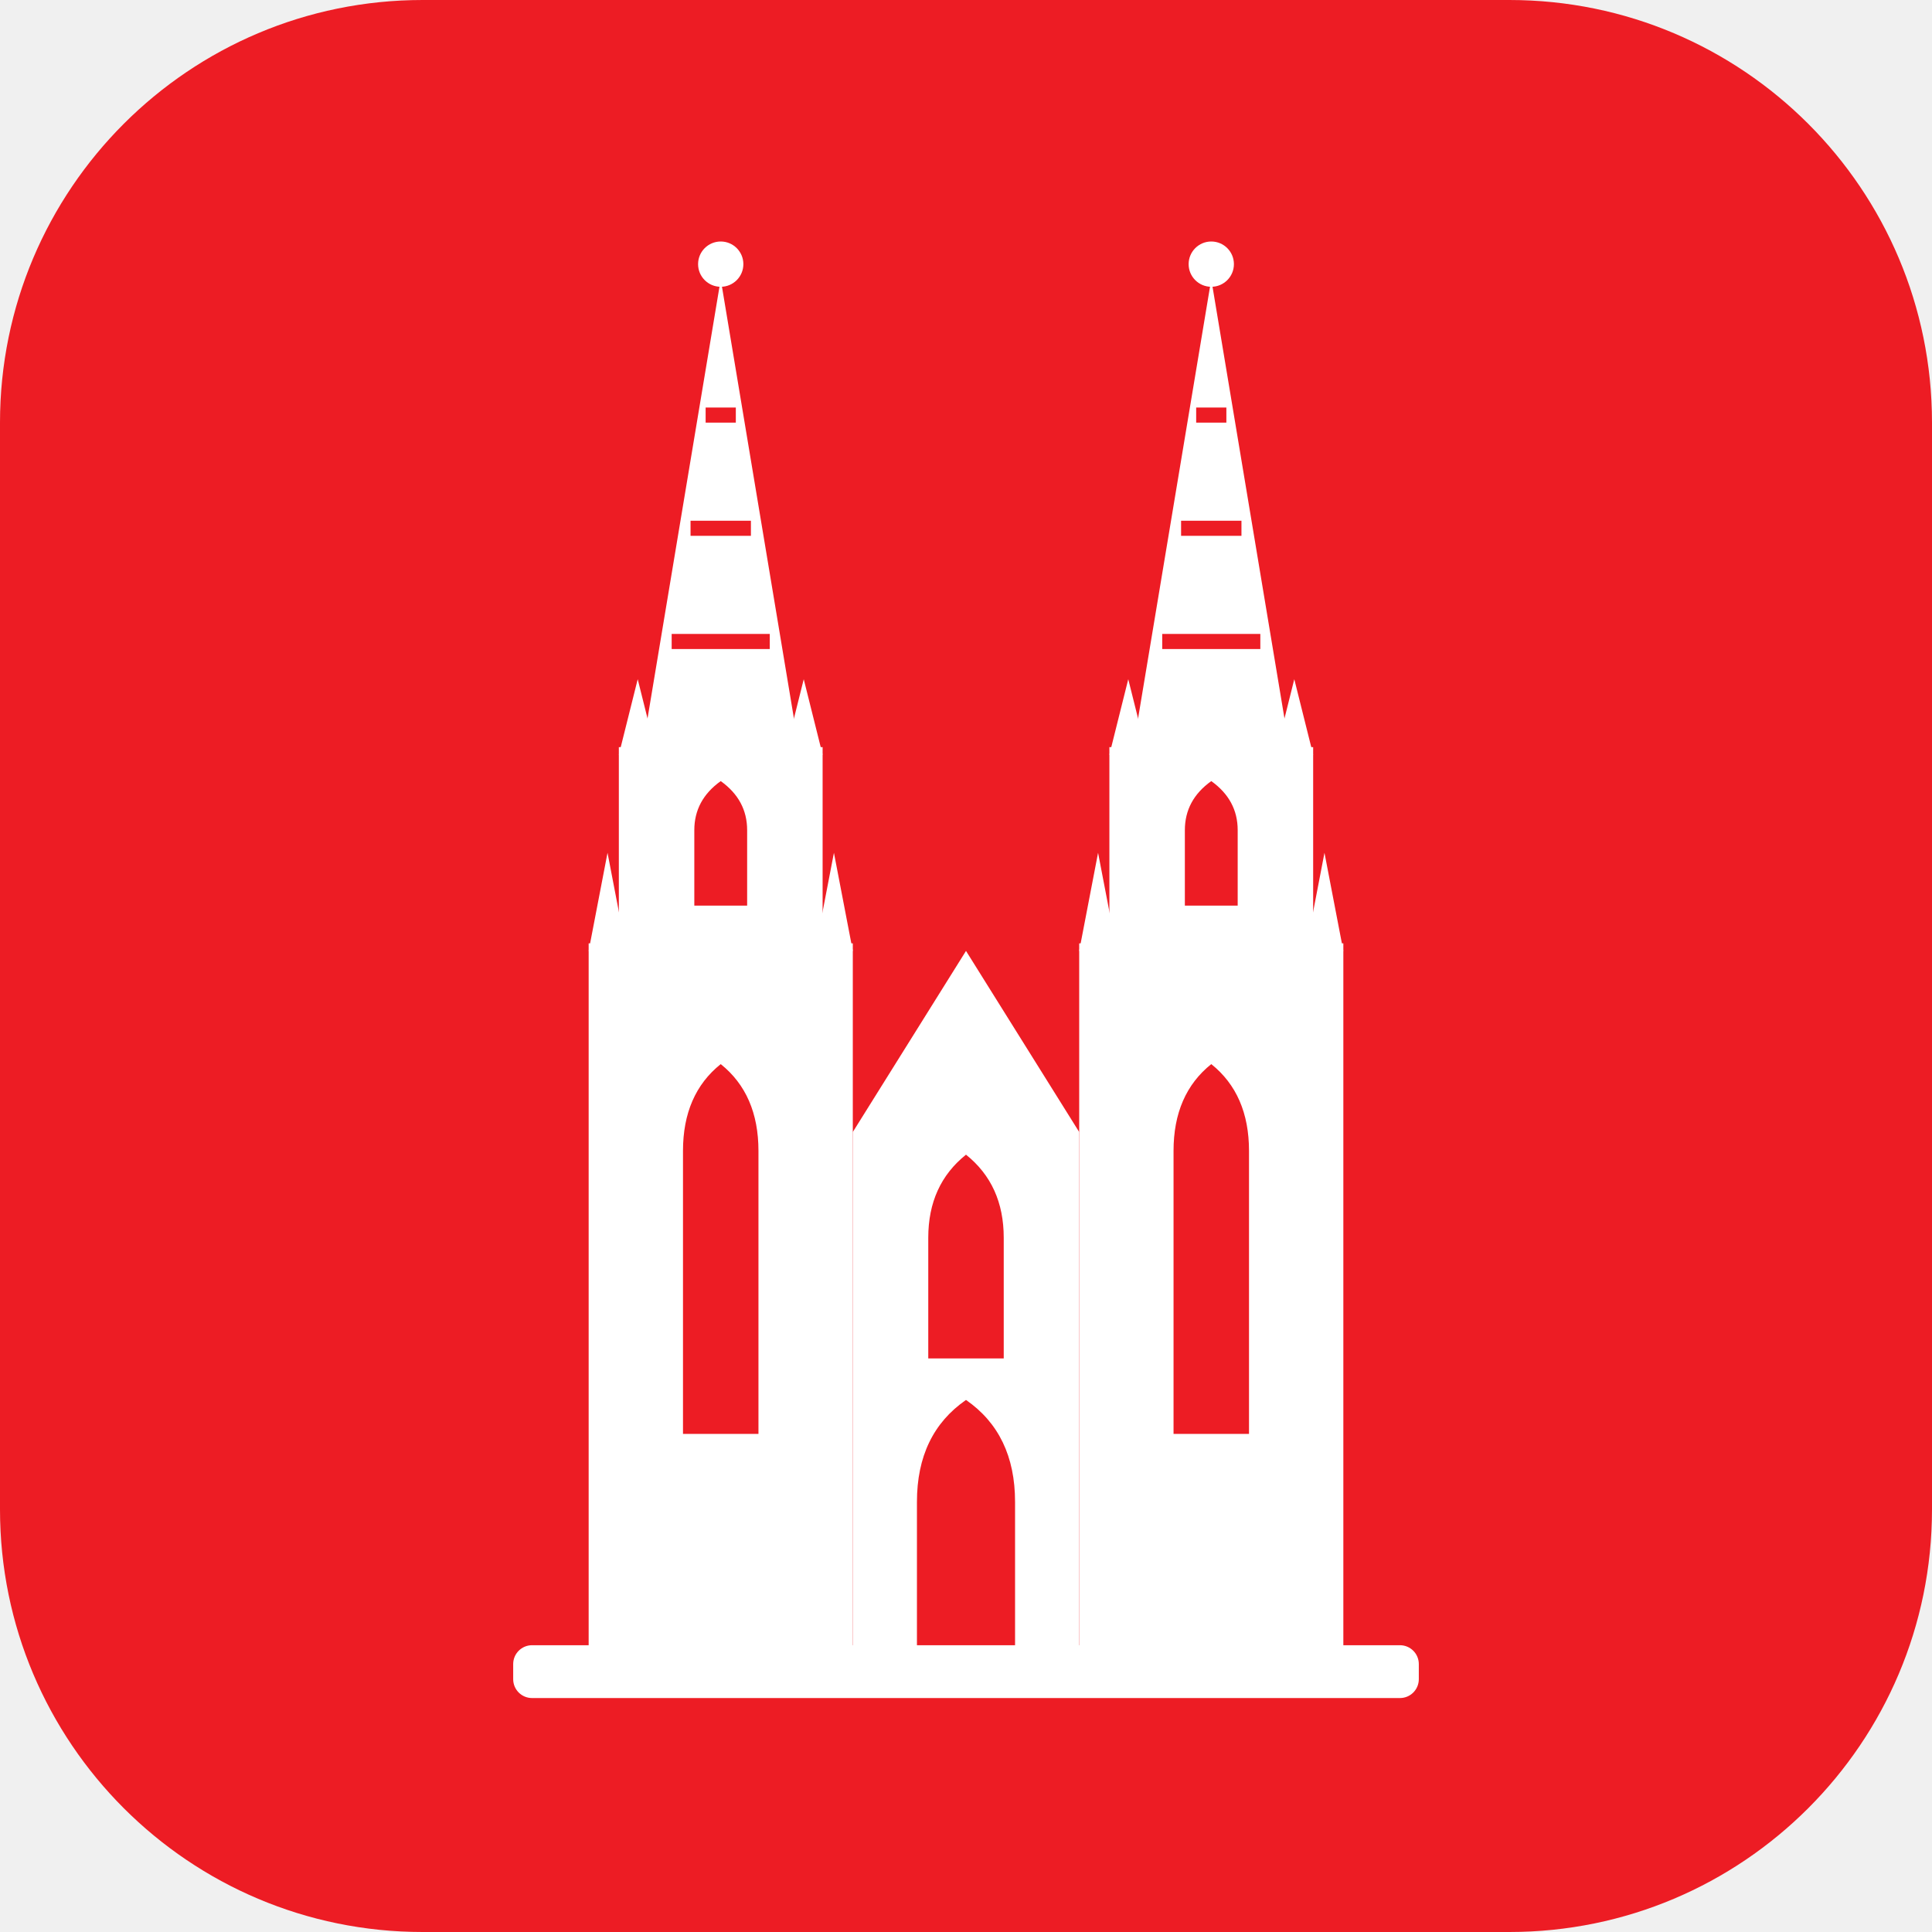
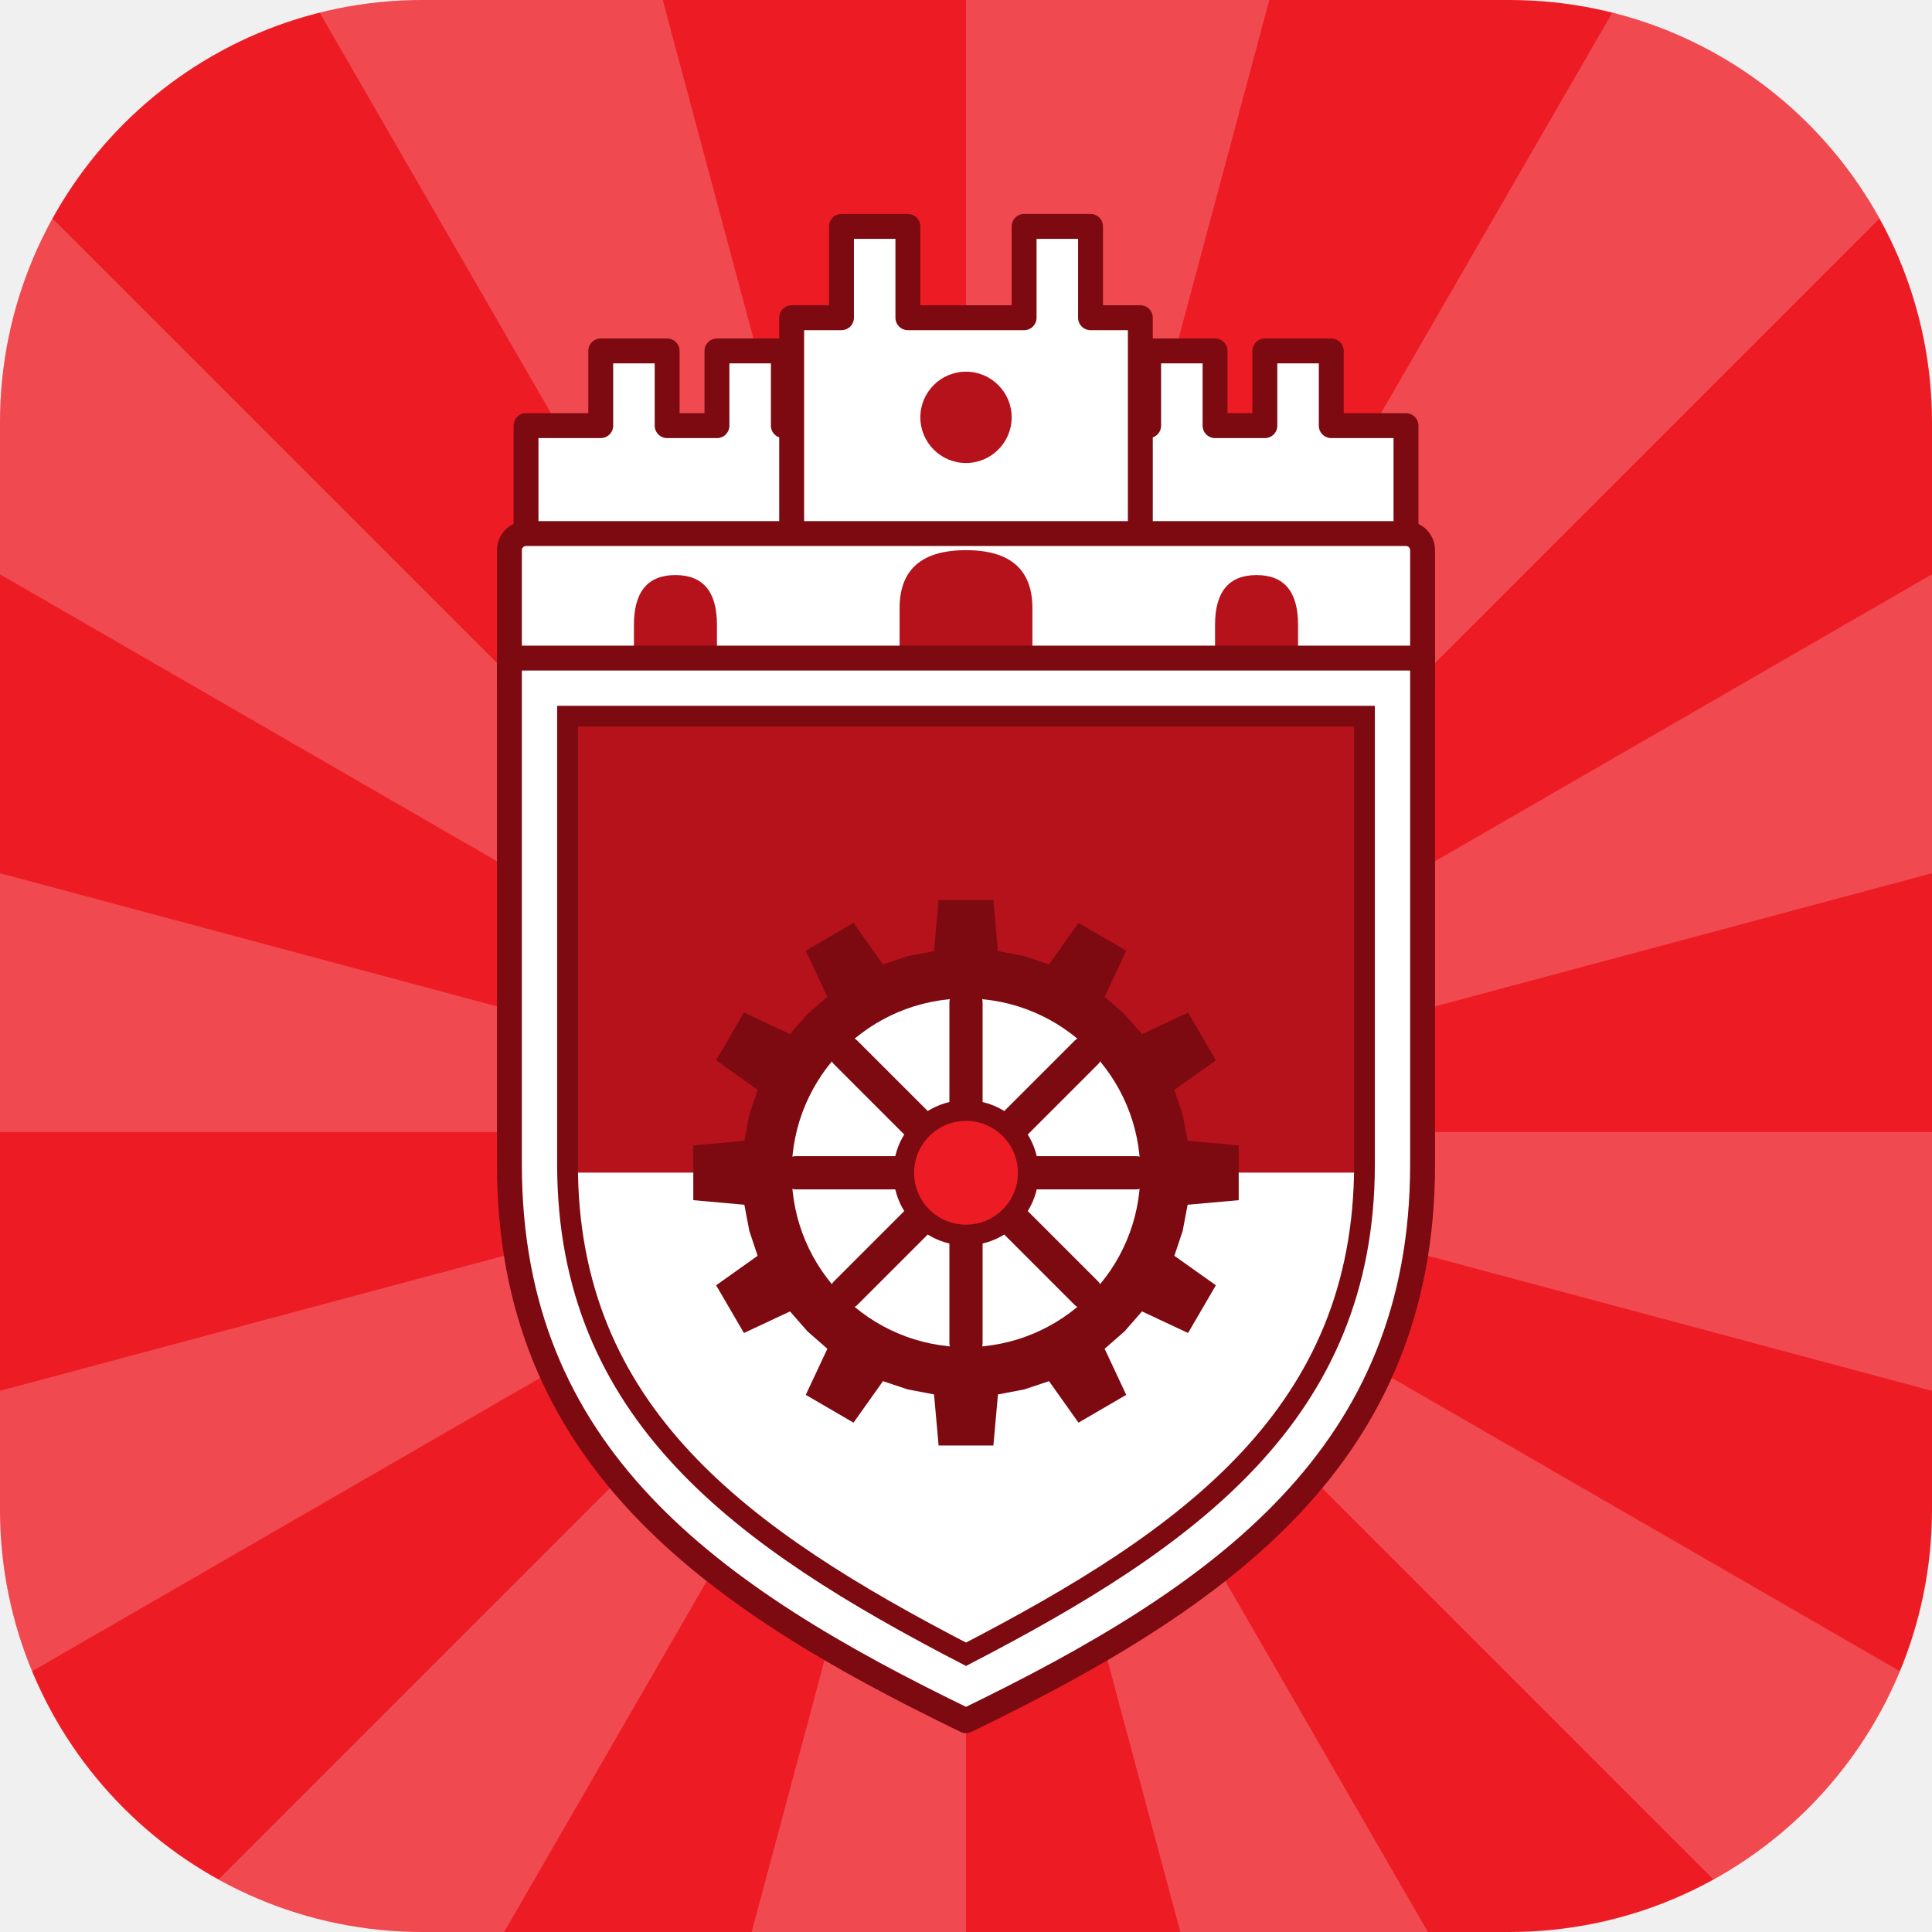
<svg xmlns="http://www.w3.org/2000/svg" viewBox="0 0 512 512">
+   <defs>
+     <clipPath id="bg">
+       <rect width="512" height="512" rx="112" />
+     </clipPath>
+     <clipPath id="inner">
+       <path d="M160 220 H352 V328 C352 388 310 418 256 446 C202 418 160 388 160 328 Z" />
+     </clipPath>
+   </defs>
  <rect width="512" height="512" rx="112" fill="#ed1c24" />
-   <g fill="#ffffff">
-     <rect x="156" y="250" width="70" height="190" />
-     <rect x="164" y="198" width="54" height="56" />
-     <path d="M170 200 L191 74 L212 200 Z" />
-     <path d="M156 252 L161 226 L166 252 Z M216 252 L221 226 L226 252 Z" />
-     <path d="M164 200 L169 180 L174 200 Z M208 200 L213 180 L218 200 Z" />
-     <circle cx="191" cy="70" r="6" />
-     <rect x="286" y="250" width="70" height="190" />
-     <rect x="294" y="198" width="54" height="56" />
-     <path d="M300 200 L321 74 L342 200 Z" />
-     <path d="M286 252 L291 226 L296 252 Z M346 252 L351 226 L356 252 Z" />
-     <path d="M294 200 L299 180 L304 200 Z M338 200 L343 180 L348 200 Z" />
-     <circle cx="321" cy="70" r="6" />
-     <path d="M226 440 V300 L256 252 L286 300 V440 Z" />
-     <rect x="136" y="436" width="240" height="14" rx="5" />
+   <g clip-path="url(#bg)" fill="#ffffff" opacity="0.2">
+     <path d="M256 300 L256.0 -200.0 L385.4 -183.0 Z M256 300 L506.0 -133.0 L609.6 -53.6 Z M256 300 L689.0 50.0 L739.0 170.6 Z M256 300 L756.0 300.0 L739.0 429.4 Z M256 300 L689.0 550.0 L609.6 653.6 Z M256 300 L506.0 733.0 L385.4 783.0 Z M256 300 L256.0 800.0 L126.6 783.0 Z M256 300 L6.0 733.0 L-97.6 653.6 Z M256 300 L-177.0 550.0 L-227.0 429.4 Z M256 300 L-244.0 300.0 L-227.0 170.6 Z M256 300 L-177.0 50.0 L-97.6 -53.6 Z M256 300 L6.0 -133.0 L126.6 -183.0 Z" />
  </g>
-   <g fill="#ed1c24">
-     <rect x="178" y="168" width="26" height="4" />
-     <rect x="183" y="138" width="16" height="4" />
-     <rect x="187" y="108" width="8" height="4" />
-     <rect x="308" y="168" width="26" height="4" />
-     <rect x="313" y="138" width="16" height="4" />
-     <rect x="317" y="108" width="8" height="4" />
-     <path d="M181 380 V305 Q181 290 191 282 Q201 290 201 305 V380 Z" />
-     <path d="M311 380 V305 Q311 290 321 282 Q331 290 331 305 V380 Z" />
-     <path d="M184 240 V220 Q184 212 191 207 Q198 212 198 220 V240 Z" />
-     <path d="M314 240 V220 Q314 212 321 207 Q328 212 328 220 V240 Z" />
-     <path d="M246 360 V328 Q246 314 256 306 Q266 314 266 328 V360 Z" />
-     <path d="M243 436 V398 Q243 380 256 371 Q269 380 269 398 V436 Z" />
+   <g transform="translate(0 -24) translate(256 282) scale(1.1) translate(-256 -282)">
+     <g fill="#ffffff" stroke="#7d0a11" stroke-width="6" stroke-linejoin="round">
+       <path d="M150 210 V150 H168 V132 H184 V150 H196 V132 H212 V150 H222 V210 Z" />
+       <path d="M290 210 V150 H300 V132 H316 V150 H328 V132 H344 V150 H362 V210 Z" />
+       <path d="M214 210 V124 H226 V102 H242 V124 H270 V102 H286 V124 H298 V210 Z" />
+       <rect x="146" y="176" width="220" height="40" rx="4" />
+     </g>
+     <g fill="#b5121b">
+       <path d="M176 210 V198 Q176 186 186 186 Q196 186 196 198 V210 Z" />
+       <path d="M316 210 V198 Q316 186 326 186 Q336 186 336 198 V210 Z" />
+       <path d="M240 210 V194 Q240 180 256 180 Q272 180 272 194 V210 Z" />
+       <circle cx="256" cy="148" r="11" />
+     </g>
+     <path d="M146 206 H366 V328 C366 398 318 432 256 462 C194 432 146 398 146 328 Z" fill="#ffffff" stroke="#7d0a11" stroke-width="6" stroke-linejoin="round" />
+     <g clip-path="url(#inner)">
+       <rect x="140" y="210" width="232" height="120" fill="#b5121b" />
+       <rect x="140" y="330" width="232" height="140" fill="#ffffff" />
+     </g>
+     <path d="M160 220 H352 V328 C352 388 310 418 256 446 C202 418 160 388 160 328 Z" fill="none" stroke="#7d0a11" stroke-width="5" />
+     <path d="M309.4 322.3 L321.7 323.4 L321.7 336.6 L309.4 337.7 L308.2 344.0 L306.2 350.0 L316.2 357.1 L309.5 368.6 L298.4 363.4 L294.2 368.2 L289.4 372.4 L294.6 383.5 L283.1 390.2 L276.0 380.2 L270.0 382.2 L263.7 383.4 L262.6 395.7 L249.4 395.7 L248.3 383.4 L242.0 382.2 L236.0 380.2 L228.9 390.2 L217.4 383.5 L222.6 372.4 L217.8 368.2 L213.6 363.4 L202.5 368.6 L195.8 357.1 L205.8 350.0 L203.8 344.0 L202.6 337.7 L190.3 336.6 L190.3 323.4 L202.6 322.3 L203.8 316.0 L205.8 310.0 L195.8 302.9 L202.5 291.4 L213.6 296.6 L217.8 291.8 L222.6 287.6 L217.4 276.5 L228.9 269.8 L236.0 279.8 L242.0 277.8 L248.3 276.6 L249.4 264.3 L262.6 264.3 L263.7 276.6 L270.0 277.8 L276.0 279.8 L283.1 269.8 L294.6 276.5 L289.4 287.6 L294.2 291.8 L298.4 296.6 L309.5 291.4 L316.2 302.9 L306.2 310.0 L308.2 316.0 Z" fill="#7d0a11" />
+     <circle cx="256" cy="330" r="42" fill="#ffffff" />
+     <g fill="#7d0a11">
+       <rect x="252" y="286" width="8" height="88" rx="3" transform="rotate(0 256 330)" />
+       <rect x="252" y="286" width="8" height="88" rx="3" transform="rotate(45 256 330)" />
+       <rect x="252" y="286" width="8" height="88" rx="3" transform="rotate(90 256 330)" />
+       <rect x="252" y="286" width="8" height="88" rx="3" transform="rotate(135 256 330)" />
+     </g>
+     <circle cx="256" cy="330" r="15" fill="#ed1c24" stroke="#7d0a11" stroke-width="5" />
  </g>
</svg>
